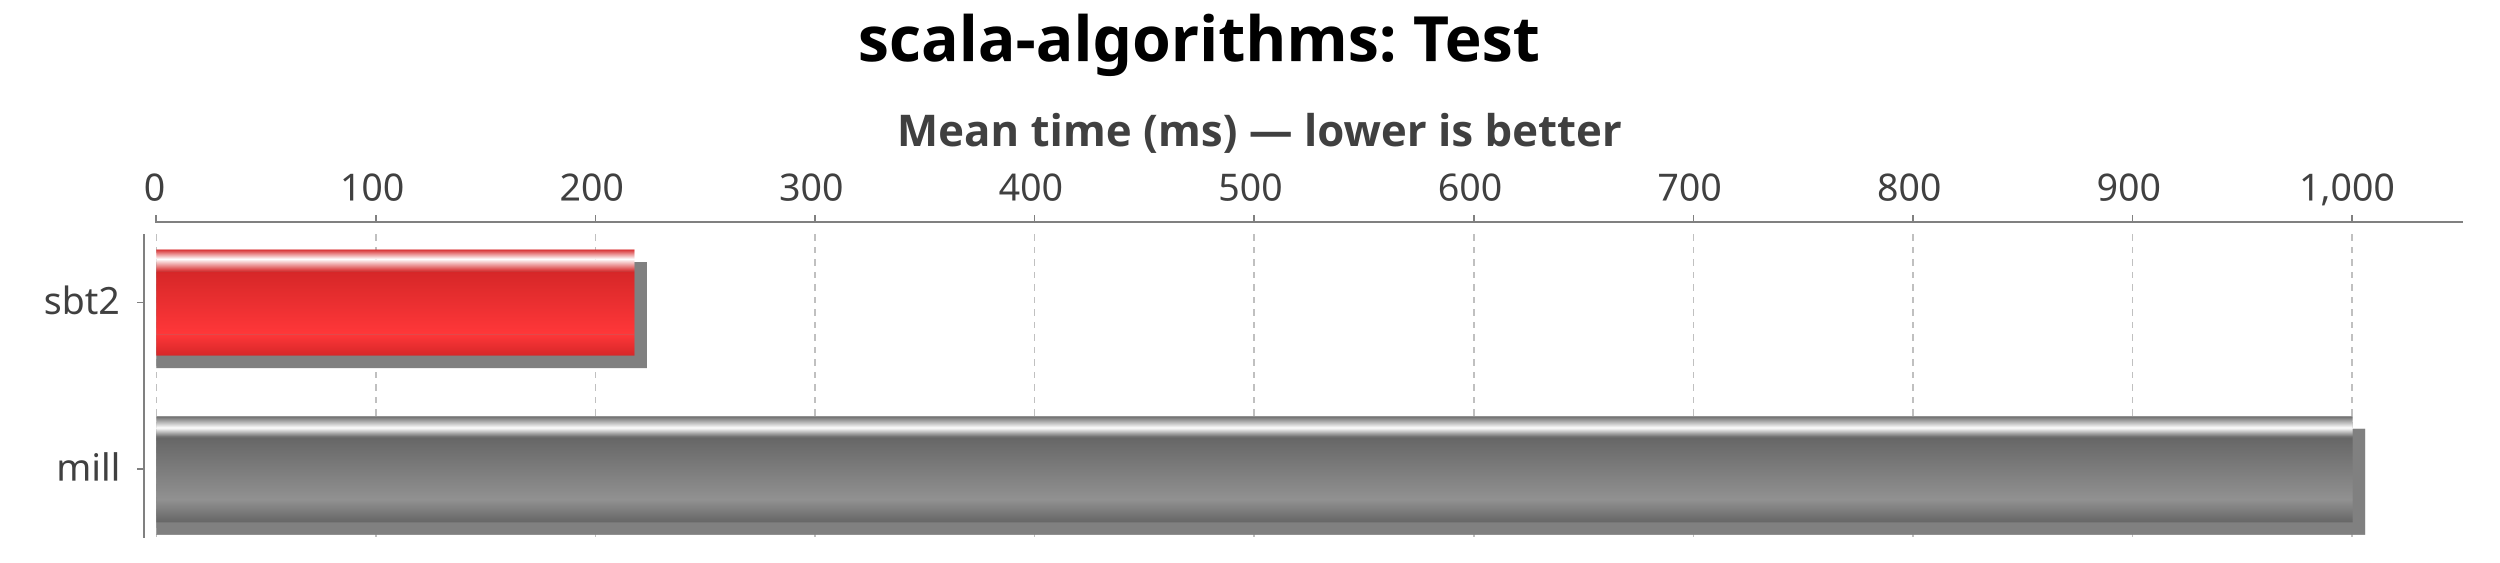
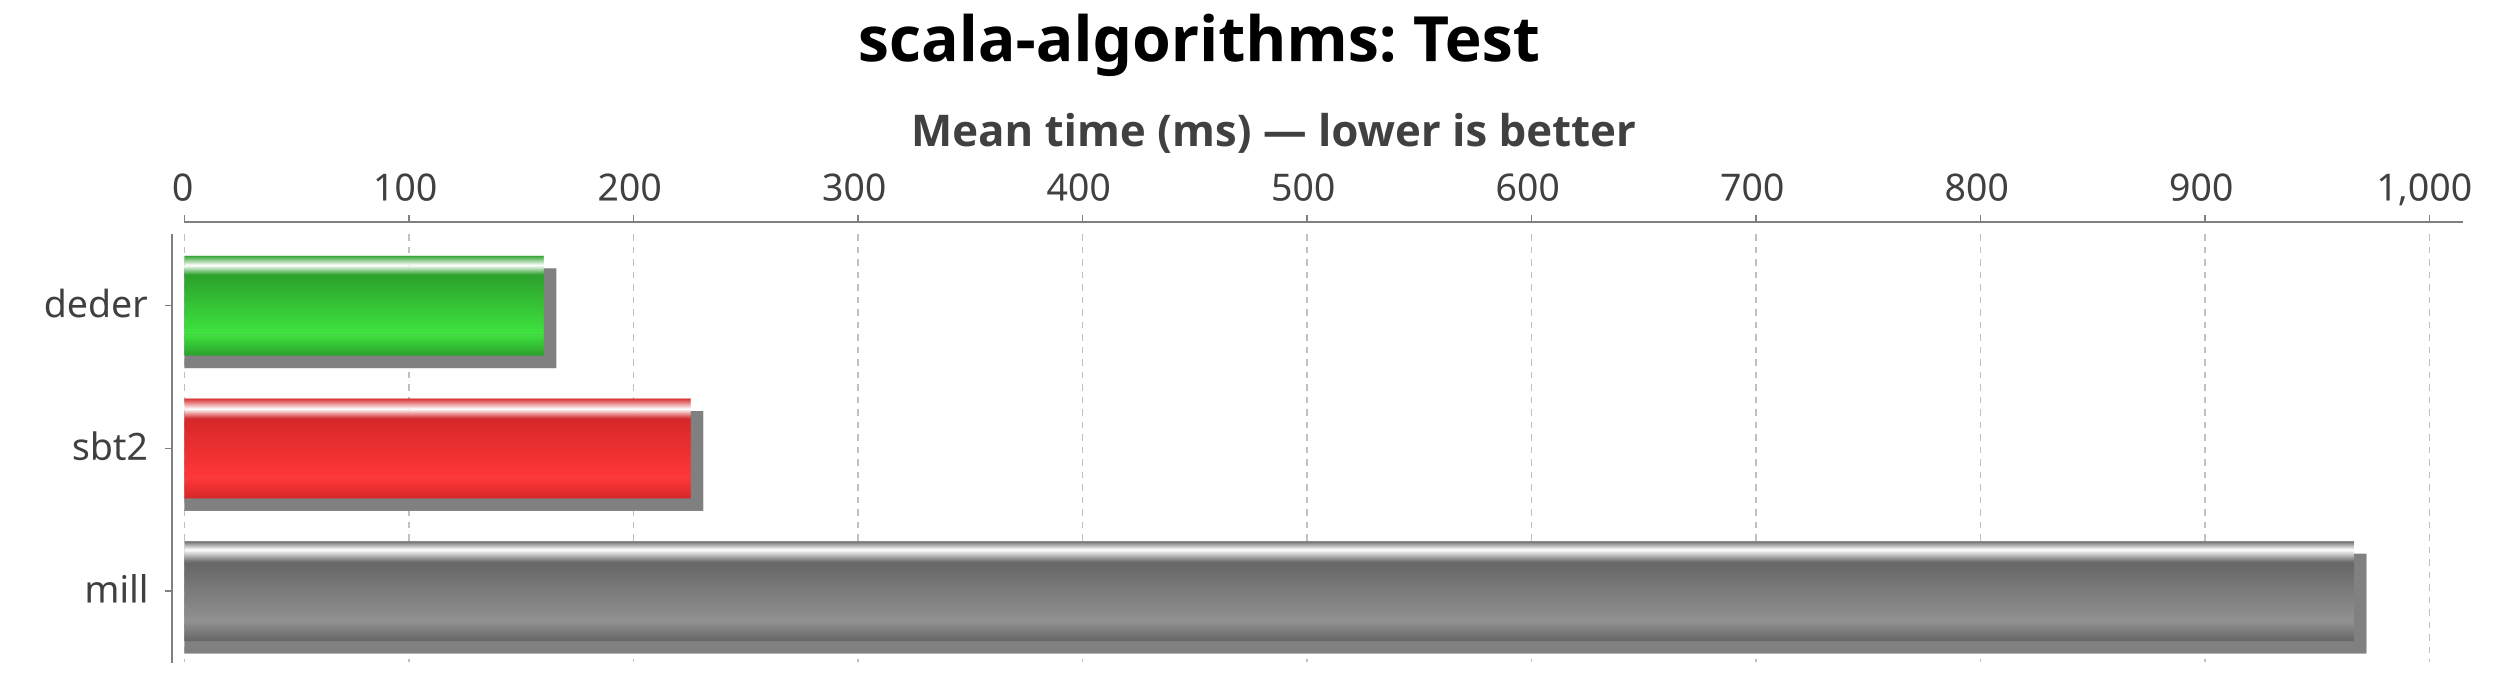
- <svg xmlns="http://www.w3.org/2000/svg" width="800" height="180" text-rendering="auto" shape-rendering="auto">
+ <svg xmlns="http://www.w3.org/2000/svg" width="800" height="220" text-rendering="auto" shape-rendering="auto">
  <defs>
-     <linearGradient id="_81313847959gp7" x1="0" y1="160" x2="0" y2="167.15" gradientUnits="userSpaceOnUse">
+     <linearGradient id="_73992311503gp8" x1="0" y1="173.18" x2="0" y2="176" gradientUnits="userSpaceOnUse">
+       <stop offset="0%" stop-color="rgb(102,102,102)" />
+       <stop offset="100%" stop-color="rgb(255,255,255)" />
+     </linearGradient>
+     <linearGradient id="_73992311503gp3" x1="0" y1="107" x2="0" y2="113.82" gradientUnits="userSpaceOnUse">
+       <stop offset="0%" stop-color="rgb(62,228,62)" />
+       <stop offset="100%" stop-color="rgb(44,160,44)" />
+     </linearGradient>
+     <linearGradient id="_73992311503gp4" x1="0" y1="127.52" x2="0" y2="131" gradientUnits="userSpaceOnUse">
+       <stop offset="0%" stop-color="rgb(214,39,40)" />
+       <stop offset="100%" stop-color="rgb(255,255,255)" />
+     </linearGradient>
+     <linearGradient id="_73992311503gp7" x1="0" y1="153" x2="0" y2="159.48" gradientUnits="userSpaceOnUse">
+       <stop offset="0%" stop-color="rgb(255,55,57)" />
+       <stop offset="100%" stop-color="rgb(214,39,40)" />
+     </linearGradient>
+     <linearGradient id="_73992311503gp1" x1="0" y1="85" x2="0" y2="88" gradientUnits="userSpaceOnUse">
+       <stop offset="0%" stop-color="rgb(255,255,255)" />
+       <stop offset="100%" stop-color="rgb(44,160,44)" />
+     </linearGradient>
+     <linearGradient id="_73992311503gp5" x1="0" y1="131" x2="0" y2="134" gradientUnits="userSpaceOnUse">
+       <stop offset="0%" stop-color="rgb(255,255,255)" />
+       <stop offset="100%" stop-color="rgb(214,39,40)" />
+     </linearGradient>
+     <linearGradient id="_73992311503gp9" x1="0" y1="176" x2="0" y2="180" gradientUnits="userSpaceOnUse">
+       <stop offset="0%" stop-color="rgb(255,255,255)" />
+       <stop offset="100%" stop-color="rgb(102,102,102)" />
+     </linearGradient>
+     <linearGradient id="_73992311503gp0" x1="0" y1="81.85" x2="0" y2="85" gradientUnits="userSpaceOnUse">
+       <stop offset="0%" stop-color="rgb(44,160,44)" />
+       <stop offset="100%" stop-color="rgb(255,255,255)" />
+     </linearGradient>
+     <linearGradient id="_73992311503gp2" x1="0" y1="88" x2="0" y2="107" gradientUnits="userSpaceOnUse">
+       <stop offset="0%" stop-color="rgb(44,160,44)" />
+       <stop offset="100%" stop-color="rgb(62,228,62)" />
+     </linearGradient>
+     <linearGradient id="_73992311503gp6" x1="0" y1="134" x2="0" y2="153" gradientUnits="userSpaceOnUse">
+       <stop offset="0%" stop-color="rgb(214,39,40)" />
+       <stop offset="100%" stop-color="rgb(255,55,57)" />
+     </linearGradient>
+     <linearGradient id="_73992311503gp10" x1="0" y1="180" x2="0" y2="199" gradientUnits="userSpaceOnUse">
+       <stop offset="0%" stop-color="rgb(102,102,102)" />
+       <stop offset="100%" stop-color="rgb(145,145,145)" />
+     </linearGradient>
+     <linearGradient id="_73992311503gp11" x1="0" y1="199" x2="0" y2="205.15" gradientUnits="userSpaceOnUse">
      <stop offset="0%" stop-color="rgb(145,145,145)" />
      <stop offset="100%" stop-color="rgb(102,102,102)" />
    </linearGradient>
-     <linearGradient id="_81313847959gp4" x1="0" y1="133.2" x2="0" y2="137" gradientUnits="userSpaceOnUse">
-       <stop offset="0%" stop-color="rgb(102,102,102)" />
-       <stop offset="100%" stop-color="rgb(255,255,255)" />
-     </linearGradient>
-     <linearGradient id="_81313847959gp3" x1="0" y1="107" x2="0" y2="113.8" gradientUnits="userSpaceOnUse">
-       <stop offset="0%" stop-color="rgb(255,55,57)" />
-       <stop offset="100%" stop-color="rgb(214,39,40)" />
-     </linearGradient>
-     <linearGradient id="_81313847959gp5" x1="0" y1="137" x2="0" y2="140" gradientUnits="userSpaceOnUse">
-       <stop offset="0%" stop-color="rgb(255,255,255)" />
-       <stop offset="100%" stop-color="rgb(102,102,102)" />
-     </linearGradient>
-     <linearGradient id="_81313847959gp6" x1="0" y1="140" x2="0" y2="160" gradientUnits="userSpaceOnUse">
-       <stop offset="0%" stop-color="rgb(102,102,102)" />
-       <stop offset="100%" stop-color="rgb(145,145,145)" />
-     </linearGradient>
-     <linearGradient id="_81313847959gp0" x1="0" y1="79.85" x2="0" y2="83" gradientUnits="userSpaceOnUse">
-       <stop offset="0%" stop-color="rgb(214,39,40)" />
-       <stop offset="100%" stop-color="rgb(255,255,255)" />
-     </linearGradient>
-     <linearGradient id="_81313847959gp1" x1="0" y1="83" x2="0" y2="87" gradientUnits="userSpaceOnUse">
-       <stop offset="0%" stop-color="rgb(255,255,255)" />
-       <stop offset="100%" stop-color="rgb(214,39,40)" />
-     </linearGradient>
-     <linearGradient id="_81313847959gp2" x1="0" y1="87" x2="0" y2="107" gradientUnits="userSpaceOnUse">
-       <stop offset="0%" stop-color="rgb(214,39,40)" />
-       <stop offset="100%" stop-color="rgb(255,55,57)" />
-     </linearGradient>
-     <clipPath id="_81313847959clip-0">
-       <path d="M0,0L0,180L800,180L800,0Z" />
+     <clipPath id="_73992311503clip-0">
+       <path d="M0,0L0,220L800,220L800,0Z" />
    </clipPath>
-     <clipPath id="_81313847959clip-1">
-       <path d="M50,75L50,172L788,172L788,75Z" />
+     <clipPath id="_73992311503clip-1">
+       <path d="M59,75L59,212L788,212L788,75Z" />
    </clipPath>
  </defs>
-   <rect x="0" y="0" width="800" height="180" style="fill:rgb(255,255,255)" clip-path="url(#_81313847959clip-0)" />
+   <rect x="0" y="0" width="800" height="220" style="fill:rgb(255,255,255)" clip-path="url(#_73992311503clip-0)" />
  <g>
-     <text x="274.5" y="19.56" style="fill: rgb(0,0,0); fill-opacity: 1.0; font-family: sans-serif; font-size: 20px; font-weight: bold;" clip-path="url(#_81313847959clip-0)">scala-algorithms: Test</text>
+     <text x="274.5" y="19.56" style="fill: rgb(0,0,0); fill-opacity: 1.0; font-family: sans-serif; font-size: 20px; font-weight: bold;" clip-path="url(#_73992311503clip-0)">scala-algorithms: Test</text>
  </g>
-   <rect x="50" y="75" width="738" height="97" style="fill:rgb(255,255,255)" clip-path="url(#_81313847959clip-0)" />
-   <line x1="50" y1="71" x2="788" y2="71" style="stroke-width:0.5;stroke:rgb(128,128,128);stroke-opacity:1.0;stroke-linecap:square;stroke-miterlimit:10;shape-rendering:crispEdges" clip-path="url(#_81313847959clip-0)" />
+   <rect x="59" y="75" width="729" height="137" style="fill:rgb(255,255,255)" clip-path="url(#_73992311503clip-0)" />
+   <line x1="59" y1="71" x2="788" y2="71" style="stroke-width:0.5;stroke:rgb(128,128,128);stroke-opacity:1.0;stroke-linecap:square;stroke-miterlimit:10;shape-rendering:crispEdges" clip-path="url(#_73992311503clip-0)" />
  <g>
-     <text x="46" y="64.17" style="fill: rgb(64,64,64); fill-opacity: 1.0; font-family: sans-serif; font-size: 12px;" clip-path="url(#_81313847959clip-0)">0</text>
+     <text x="55" y="64.17" style="fill: rgb(64,64,64); fill-opacity: 1.0; font-family: sans-serif; font-size: 12px;" clip-path="url(#_73992311503clip-0)">0</text>
  </g>
-   <line x1="50" y1="69" x2="50" y2="71" style="stroke-width:0.5;stroke:rgb(128,128,128);stroke-opacity:1.0;stroke-linecap:square;stroke-miterlimit:10;shape-rendering:crispEdges" clip-path="url(#_81313847959clip-0)" />
+   <line x1="59" y1="69" x2="59" y2="71" style="stroke-width:0.5;stroke:rgb(128,128,128);stroke-opacity:1.0;stroke-linecap:square;stroke-miterlimit:10;shape-rendering:crispEdges" clip-path="url(#_73992311503clip-0)" />
  <g>
-     <text x="108.77" y="64.17" style="fill: rgb(64,64,64); fill-opacity: 1.0; font-family: sans-serif; font-size: 12px;" clip-path="url(#_81313847959clip-0)">100</text>
+     <text x="119.34" y="64.17" style="fill: rgb(64,64,64); fill-opacity: 1.0; font-family: sans-serif; font-size: 12px;" clip-path="url(#_73992311503clip-0)">100</text>
  </g>
-   <line x1="120.27" y1="69" x2="120.27" y2="71" style="stroke-width:0.5;stroke:rgb(128,128,128);stroke-opacity:1.0;stroke-linecap:square;stroke-miterlimit:10;shape-rendering:crispEdges" clip-path="url(#_81313847959clip-0)" />
+   <line x1="130.84" y1="69" x2="130.84" y2="71" style="stroke-width:0.5;stroke:rgb(128,128,128);stroke-opacity:1.0;stroke-linecap:square;stroke-miterlimit:10;shape-rendering:crispEdges" clip-path="url(#_73992311503clip-0)" />
  <g>
-     <text x="179.04" y="64.17" style="fill: rgb(64,64,64); fill-opacity: 1.0; font-family: sans-serif; font-size: 12px;" clip-path="url(#_81313847959clip-0)">200</text>
+     <text x="191.18" y="64.17" style="fill: rgb(64,64,64); fill-opacity: 1.0; font-family: sans-serif; font-size: 12px;" clip-path="url(#_73992311503clip-0)">200</text>
  </g>
-   <line x1="190.54" y1="69" x2="190.54" y2="71" style="stroke-width:0.5;stroke:rgb(128,128,128);stroke-opacity:1.0;stroke-linecap:square;stroke-miterlimit:10;shape-rendering:crispEdges" clip-path="url(#_81313847959clip-0)" />
+   <line x1="202.68" y1="69" x2="202.68" y2="71" style="stroke-width:0.5;stroke:rgb(128,128,128);stroke-opacity:1.0;stroke-linecap:square;stroke-miterlimit:10;shape-rendering:crispEdges" clip-path="url(#_73992311503clip-0)" />
  <g>
-     <text x="249.3" y="64.17" style="fill: rgb(64,64,64); fill-opacity: 1.0; font-family: sans-serif; font-size: 12px;" clip-path="url(#_81313847959clip-0)">300</text>
+     <text x="263.03" y="64.17" style="fill: rgb(64,64,64); fill-opacity: 1.0; font-family: sans-serif; font-size: 12px;" clip-path="url(#_73992311503clip-0)">300</text>
  </g>
-   <line x1="260.8" y1="69" x2="260.8" y2="71" style="stroke-width:0.5;stroke:rgb(128,128,128);stroke-opacity:1.0;stroke-linecap:square;stroke-miterlimit:10;shape-rendering:crispEdges" clip-path="url(#_81313847959clip-0)" />
+   <line x1="274.53" y1="69" x2="274.53" y2="71" style="stroke-width:0.5;stroke:rgb(128,128,128);stroke-opacity:1.0;stroke-linecap:square;stroke-miterlimit:10;shape-rendering:crispEdges" clip-path="url(#_73992311503clip-0)" />
  <g>
-     <text x="319.57" y="64.17" style="fill: rgb(64,64,64); fill-opacity: 1.0; font-family: sans-serif; font-size: 12px;" clip-path="url(#_81313847959clip-0)">400</text>
+     <text x="334.87" y="64.17" style="fill: rgb(64,64,64); fill-opacity: 1.0; font-family: sans-serif; font-size: 12px;" clip-path="url(#_73992311503clip-0)">400</text>
  </g>
-   <line x1="331.07" y1="69" x2="331.07" y2="71" style="stroke-width:0.5;stroke:rgb(128,128,128);stroke-opacity:1.0;stroke-linecap:square;stroke-miterlimit:10;shape-rendering:crispEdges" clip-path="url(#_81313847959clip-0)" />
+   <line x1="346.37" y1="69" x2="346.37" y2="71" style="stroke-width:0.5;stroke:rgb(128,128,128);stroke-opacity:1.0;stroke-linecap:square;stroke-miterlimit:10;shape-rendering:crispEdges" clip-path="url(#_73992311503clip-0)" />
  <g>
-     <text x="389.84" y="64.17" style="fill: rgb(64,64,64); fill-opacity: 1.0; font-family: sans-serif; font-size: 12px;" clip-path="url(#_81313847959clip-0)">500</text>
+     <text x="406.71" y="64.17" style="fill: rgb(64,64,64); fill-opacity: 1.0; font-family: sans-serif; font-size: 12px;" clip-path="url(#_73992311503clip-0)">500</text>
  </g>
-   <line x1="401.34" y1="69" x2="401.34" y2="71" style="stroke-width:0.5;stroke:rgb(128,128,128);stroke-opacity:1.0;stroke-linecap:square;stroke-miterlimit:10;shape-rendering:crispEdges" clip-path="url(#_81313847959clip-0)" />
+   <line x1="418.21" y1="69" x2="418.21" y2="71" style="stroke-width:0.5;stroke:rgb(128,128,128);stroke-opacity:1.0;stroke-linecap:square;stroke-miterlimit:10;shape-rendering:crispEdges" clip-path="url(#_73992311503clip-0)" />
  <g>
-     <text x="460.11" y="64.17" style="fill: rgb(64,64,64); fill-opacity: 1.0; font-family: sans-serif; font-size: 12px;" clip-path="url(#_81313847959clip-0)">600</text>
+     <text x="478.55" y="64.17" style="fill: rgb(64,64,64); fill-opacity: 1.0; font-family: sans-serif; font-size: 12px;" clip-path="url(#_73992311503clip-0)">600</text>
  </g>
-   <line x1="471.61" y1="69" x2="471.61" y2="71" style="stroke-width:0.5;stroke:rgb(128,128,128);stroke-opacity:1.0;stroke-linecap:square;stroke-miterlimit:10;shape-rendering:crispEdges" clip-path="url(#_81313847959clip-0)" />
+   <line x1="490.05" y1="69" x2="490.05" y2="71" style="stroke-width:0.5;stroke:rgb(128,128,128);stroke-opacity:1.0;stroke-linecap:square;stroke-miterlimit:10;shape-rendering:crispEdges" clip-path="url(#_73992311503clip-0)" />
  <g>
-     <text x="530.37" y="64.17" style="fill: rgb(64,64,64); fill-opacity: 1.0; font-family: sans-serif; font-size: 12px;" clip-path="url(#_81313847959clip-0)">700</text>
+     <text x="550.4" y="64.17" style="fill: rgb(64,64,64); fill-opacity: 1.0; font-family: sans-serif; font-size: 12px;" clip-path="url(#_73992311503clip-0)">700</text>
  </g>
-   <line x1="541.87" y1="69" x2="541.87" y2="71" style="stroke-width:0.5;stroke:rgb(128,128,128);stroke-opacity:1.0;stroke-linecap:square;stroke-miterlimit:10;shape-rendering:crispEdges" clip-path="url(#_81313847959clip-0)" />
+   <line x1="561.9" y1="69" x2="561.9" y2="71" style="stroke-width:0.5;stroke:rgb(128,128,128);stroke-opacity:1.0;stroke-linecap:square;stroke-miterlimit:10;shape-rendering:crispEdges" clip-path="url(#_73992311503clip-0)" />
  <g>
-     <text x="600.64" y="64.17" style="fill: rgb(64,64,64); fill-opacity: 1.0; font-family: sans-serif; font-size: 12px;" clip-path="url(#_81313847959clip-0)">800</text>
+     <text x="622.24" y="64.17" style="fill: rgb(64,64,64); fill-opacity: 1.0; font-family: sans-serif; font-size: 12px;" clip-path="url(#_73992311503clip-0)">800</text>
  </g>
-   <line x1="612.14" y1="69" x2="612.14" y2="71" style="stroke-width:0.5;stroke:rgb(128,128,128);stroke-opacity:1.0;stroke-linecap:square;stroke-miterlimit:10;shape-rendering:crispEdges" clip-path="url(#_81313847959clip-0)" />
+   <line x1="633.74" y1="69" x2="633.74" y2="71" style="stroke-width:0.5;stroke:rgb(128,128,128);stroke-opacity:1.0;stroke-linecap:square;stroke-miterlimit:10;shape-rendering:crispEdges" clip-path="url(#_73992311503clip-0)" />
  <g>
-     <text x="670.91" y="64.17" style="fill: rgb(64,64,64); fill-opacity: 1.0; font-family: sans-serif; font-size: 12px;" clip-path="url(#_81313847959clip-0)">900</text>
+     <text x="694.08" y="64.17" style="fill: rgb(64,64,64); fill-opacity: 1.0; font-family: sans-serif; font-size: 12px;" clip-path="url(#_73992311503clip-0)">900</text>
  </g>
-   <line x1="682.41" y1="69" x2="682.41" y2="71" style="stroke-width:0.5;stroke:rgb(128,128,128);stroke-opacity:1.0;stroke-linecap:square;stroke-miterlimit:10;shape-rendering:crispEdges" clip-path="url(#_81313847959clip-0)" />
+   <line x1="705.58" y1="69" x2="705.58" y2="71" style="stroke-width:0.5;stroke:rgb(128,128,128);stroke-opacity:1.0;stroke-linecap:square;stroke-miterlimit:10;shape-rendering:crispEdges" clip-path="url(#_73992311503clip-0)" />
  <g>
-     <text x="735.68" y="64.17" style="fill: rgb(64,64,64); fill-opacity: 1.0; font-family: sans-serif; font-size: 12px;" clip-path="url(#_81313847959clip-0)">1,000</text>
+     <text x="760.42" y="64.17" style="fill: rgb(64,64,64); fill-opacity: 1.0; font-family: sans-serif; font-size: 12px;" clip-path="url(#_73992311503clip-0)">1,000</text>
  </g>
-   <line x1="752.68" y1="69" x2="752.68" y2="71" style="stroke-width:0.5;stroke:rgb(128,128,128);stroke-opacity:1.0;stroke-linecap:square;stroke-miterlimit:10;shape-rendering:crispEdges" clip-path="url(#_81313847959clip-0)" />
+   <line x1="777.42" y1="69" x2="777.42" y2="71" style="stroke-width:0.5;stroke:rgb(128,128,128);stroke-opacity:1.0;stroke-linecap:square;stroke-miterlimit:10;shape-rendering:crispEdges" clip-path="url(#_73992311503clip-0)" />
  <g>
-     <text x="287" y="46.73" style="fill: rgb(64,64,64); fill-opacity: 1.0; font-family: sans-serif; font-size: 14px; font-weight: bold;" clip-path="url(#_81313847959clip-0)">Mean time (ms) — lower is better</text>
+     <text x="291.5" y="46.73" style="fill: rgb(64,64,64); fill-opacity: 1.0; font-family: sans-serif; font-size: 14px; font-weight: bold;" clip-path="url(#_73992311503clip-0)">Mean time (ms) — lower is better</text>
  </g>
-   <line x1="46" y1="75" x2="46" y2="172" style="stroke-width:0.5;stroke:rgb(128,128,128);stroke-opacity:1.0;stroke-linecap:square;stroke-miterlimit:10;shape-rendering:crispEdges" clip-path="url(#_81313847959clip-0)" />
-   <line x1="46" y1="96.82" x2="46" y2="96.82" style="stroke-width:0.5;stroke:rgb(128,128,128);stroke-opacity:1.0;stroke-linecap:square;stroke-miterlimit:10;shape-rendering:crispEdges" clip-path="url(#_81313847959clip-0)" />
-   <line x1="46" y1="96.82" x2="44" y2="96.82" style="stroke-width:0.5;stroke:rgb(128,128,128);stroke-opacity:1.0;stroke-linecap:square;stroke-miterlimit:10;shape-rendering:crispEdges" clip-path="url(#_81313847959clip-0)" />
-   <line x1="46" y1="150.17" x2="46" y2="150.17" style="stroke-width:0.5;stroke:rgb(128,128,128);stroke-opacity:1.0;stroke-linecap:square;stroke-miterlimit:10;shape-rendering:crispEdges" clip-path="url(#_81313847959clip-0)" />
-   <line x1="46" y1="150.17" x2="44" y2="150.17" style="stroke-width:0.5;stroke:rgb(128,128,128);stroke-opacity:1.0;stroke-linecap:square;stroke-miterlimit:10;shape-rendering:crispEdges" clip-path="url(#_81313847959clip-0)" />
+   <line x1="55" y1="75" x2="55" y2="212" style="stroke-width:0.5;stroke:rgb(128,128,128);stroke-opacity:1.0;stroke-linecap:square;stroke-miterlimit:10;shape-rendering:crispEdges" clip-path="url(#_73992311503clip-0)" />
+   <line x1="55" y1="97.83" x2="55" y2="97.83" style="stroke-width:0.5;stroke:rgb(128,128,128);stroke-opacity:1.0;stroke-linecap:square;stroke-miterlimit:10;shape-rendering:crispEdges" clip-path="url(#_73992311503clip-0)" />
+   <line x1="55" y1="97.83" x2="53" y2="97.83" style="stroke-width:0.5;stroke:rgb(128,128,128);stroke-opacity:1.0;stroke-linecap:square;stroke-miterlimit:10;shape-rendering:crispEdges" clip-path="url(#_73992311503clip-0)" />
+   <line x1="55" y1="143.5" x2="55" y2="143.5" style="stroke-width:0.5;stroke:rgb(128,128,128);stroke-opacity:1.0;stroke-linecap:square;stroke-miterlimit:10;shape-rendering:crispEdges" clip-path="url(#_73992311503clip-0)" />
+   <line x1="55" y1="143.5" x2="53" y2="143.5" style="stroke-width:0.5;stroke:rgb(128,128,128);stroke-opacity:1.0;stroke-linecap:square;stroke-miterlimit:10;shape-rendering:crispEdges" clip-path="url(#_73992311503clip-0)" />
+   <line x1="55" y1="189.17" x2="55" y2="189.17" style="stroke-width:0.5;stroke:rgb(128,128,128);stroke-opacity:1.0;stroke-linecap:square;stroke-miterlimit:10;shape-rendering:crispEdges" clip-path="url(#_73992311503clip-0)" />
+   <line x1="55" y1="189.17" x2="53" y2="189.17" style="stroke-width:0.5;stroke:rgb(128,128,128);stroke-opacity:1.0;stroke-linecap:square;stroke-miterlimit:10;shape-rendering:crispEdges" clip-path="url(#_73992311503clip-0)" />
  <g>
-     <text x="14" y="100.46" style="fill: rgb(64,64,64); fill-opacity: 1.0; font-family: sans-serif; font-size: 12px;" clip-path="url(#_81313847959clip-0)">sbt2</text>
+     <text x="14" y="101.47" style="fill: rgb(64,64,64); fill-opacity: 1.0; font-family: sans-serif; font-size: 12px;" clip-path="url(#_73992311503clip-0)">deder</text>
  </g>
  <g>
-     <text x="18" y="153.81" style="fill: rgb(64,64,64); fill-opacity: 1.0; font-family: sans-serif; font-size: 12px;" clip-path="url(#_81313847959clip-0)">mill</text>
+     <text x="23" y="147.14" style="fill: rgb(64,64,64); fill-opacity: 1.0; font-family: sans-serif; font-size: 12px;" clip-path="url(#_73992311503clip-0)">sbt2</text>
  </g>
-   <line x1="50" y1="75" x2="50" y2="172" style="stroke-width:0.5;stroke:rgb(192,192,192);stroke-opacity:1.0;stroke-linejoin:bevel;stroke-miterlimit:0;stroke-dasharray:2.0,2.0;shape-rendering:crispEdges" clip-path="url(#_81313847959clip-1)" />
-   <line x1="120.27" y1="75" x2="120.27" y2="172" style="stroke-width:0.5;stroke:rgb(192,192,192);stroke-opacity:1.0;stroke-linejoin:bevel;stroke-miterlimit:0;stroke-dasharray:2.0,2.0;shape-rendering:crispEdges" clip-path="url(#_81313847959clip-1)" />
-   <line x1="190.54" y1="75" x2="190.54" y2="172" style="stroke-width:0.5;stroke:rgb(192,192,192);stroke-opacity:1.0;stroke-linejoin:bevel;stroke-miterlimit:0;stroke-dasharray:2.0,2.0;shape-rendering:crispEdges" clip-path="url(#_81313847959clip-1)" />
-   <line x1="260.8" y1="75" x2="260.8" y2="172" style="stroke-width:0.5;stroke:rgb(192,192,192);stroke-opacity:1.0;stroke-linejoin:bevel;stroke-miterlimit:0;stroke-dasharray:2.0,2.0;shape-rendering:crispEdges" clip-path="url(#_81313847959clip-1)" />
-   <line x1="331.07" y1="75" x2="331.07" y2="172" style="stroke-width:0.5;stroke:rgb(192,192,192);stroke-opacity:1.0;stroke-linejoin:bevel;stroke-miterlimit:0;stroke-dasharray:2.0,2.0;shape-rendering:crispEdges" clip-path="url(#_81313847959clip-1)" />
-   <line x1="401.34" y1="75" x2="401.34" y2="172" style="stroke-width:0.5;stroke:rgb(192,192,192);stroke-opacity:1.0;stroke-linejoin:bevel;stroke-miterlimit:0;stroke-dasharray:2.0,2.0;shape-rendering:crispEdges" clip-path="url(#_81313847959clip-1)" />
-   <line x1="471.61" y1="75" x2="471.61" y2="172" style="stroke-width:0.5;stroke:rgb(192,192,192);stroke-opacity:1.0;stroke-linejoin:bevel;stroke-miterlimit:0;stroke-dasharray:2.0,2.0;shape-rendering:crispEdges" clip-path="url(#_81313847959clip-1)" />
-   <line x1="541.87" y1="75" x2="541.87" y2="172" style="stroke-width:0.5;stroke:rgb(192,192,192);stroke-opacity:1.0;stroke-linejoin:bevel;stroke-miterlimit:0;stroke-dasharray:2.0,2.0;shape-rendering:crispEdges" clip-path="url(#_81313847959clip-1)" />
-   <line x1="612.14" y1="75" x2="612.14" y2="172" style="stroke-width:0.5;stroke:rgb(192,192,192);stroke-opacity:1.0;stroke-linejoin:bevel;stroke-miterlimit:0;stroke-dasharray:2.0,2.0;shape-rendering:crispEdges" clip-path="url(#_81313847959clip-1)" />
-   <line x1="682.41" y1="75" x2="682.41" y2="172" style="stroke-width:0.5;stroke:rgb(192,192,192);stroke-opacity:1.0;stroke-linejoin:bevel;stroke-miterlimit:0;stroke-dasharray:2.0,2.0;shape-rendering:crispEdges" clip-path="url(#_81313847959clip-1)" />
-   <line x1="752.68" y1="75" x2="752.68" y2="172" style="stroke-width:0.5;stroke:rgb(192,192,192);stroke-opacity:1.0;stroke-linejoin:bevel;stroke-miterlimit:0;stroke-dasharray:2.0,2.0;shape-rendering:crispEdges" clip-path="url(#_81313847959clip-1)" />
-   <rect x="50" y="83.85" width="157.04" height="33.95" style="fill:rgb(128,128,128)" clip-path="url(#_81313847959clip-1)" />
-   <rect x="50" y="79.85" width="153.04" height="3.15" style="fill:url(#_81313847959gp0)" clip-path="url(#_81313847959clip-1)" />
-   <rect x="50" y="83" width="153.04" height="4" style="fill:url(#_81313847959gp1)" clip-path="url(#_81313847959clip-1)" />
-   <rect x="50" y="87" width="153.04" height="20" style="fill:url(#_81313847959gp2)" clip-path="url(#_81313847959clip-1)" />
-   <rect x="50" y="107" width="153.04" height="6.8" style="fill:url(#_81313847959gp3)" clip-path="url(#_81313847959clip-1)" />
-   <rect x="50" y="137.2" width="706.86" height="33.95" style="fill:rgb(128,128,128)" clip-path="url(#_81313847959clip-1)" />
-   <rect x="50" y="133.2" width="702.86" height="3.8" style="fill:url(#_81313847959gp4)" clip-path="url(#_81313847959clip-1)" />
-   <rect x="50" y="137" width="702.86" height="3" style="fill:url(#_81313847959gp5)" clip-path="url(#_81313847959clip-1)" />
-   <rect x="50" y="140" width="702.86" height="20" style="fill:url(#_81313847959gp6)" clip-path="url(#_81313847959clip-1)" />
-   <rect x="50" y="160" width="702.86" height="7.15" style="fill:url(#_81313847959gp7)" clip-path="url(#_81313847959clip-1)" />
+   <g>
+     <text x="27" y="192.81" style="fill: rgb(64,64,64); fill-opacity: 1.0; font-family: sans-serif; font-size: 12px;" clip-path="url(#_73992311503clip-0)">mill</text>
+   </g>
+   <line x1="59" y1="75" x2="59" y2="212" style="stroke-width:0.5;stroke:rgb(192,192,192);stroke-opacity:1.0;stroke-linejoin:bevel;stroke-miterlimit:0;stroke-dasharray:2.0,2.0;shape-rendering:crispEdges" clip-path="url(#_73992311503clip-1)" />
+   <line x1="130.84" y1="75" x2="130.84" y2="212" style="stroke-width:0.5;stroke:rgb(192,192,192);stroke-opacity:1.0;stroke-linejoin:bevel;stroke-miterlimit:0;stroke-dasharray:2.0,2.0;shape-rendering:crispEdges" clip-path="url(#_73992311503clip-1)" />
+   <line x1="202.68" y1="75" x2="202.68" y2="212" style="stroke-width:0.5;stroke:rgb(192,192,192);stroke-opacity:1.0;stroke-linejoin:bevel;stroke-miterlimit:0;stroke-dasharray:2.0,2.0;shape-rendering:crispEdges" clip-path="url(#_73992311503clip-1)" />
+   <line x1="274.53" y1="75" x2="274.53" y2="212" style="stroke-width:0.5;stroke:rgb(192,192,192);stroke-opacity:1.0;stroke-linejoin:bevel;stroke-miterlimit:0;stroke-dasharray:2.0,2.0;shape-rendering:crispEdges" clip-path="url(#_73992311503clip-1)" />
+   <line x1="346.37" y1="75" x2="346.37" y2="212" style="stroke-width:0.5;stroke:rgb(192,192,192);stroke-opacity:1.0;stroke-linejoin:bevel;stroke-miterlimit:0;stroke-dasharray:2.0,2.0;shape-rendering:crispEdges" clip-path="url(#_73992311503clip-1)" />
+   <line x1="418.21" y1="75" x2="418.21" y2="212" style="stroke-width:0.5;stroke:rgb(192,192,192);stroke-opacity:1.0;stroke-linejoin:bevel;stroke-miterlimit:0;stroke-dasharray:2.0,2.0;shape-rendering:crispEdges" clip-path="url(#_73992311503clip-1)" />
+   <line x1="490.05" y1="75" x2="490.05" y2="212" style="stroke-width:0.5;stroke:rgb(192,192,192);stroke-opacity:1.0;stroke-linejoin:bevel;stroke-miterlimit:0;stroke-dasharray:2.0,2.0;shape-rendering:crispEdges" clip-path="url(#_73992311503clip-1)" />
+   <line x1="561.9" y1="75" x2="561.9" y2="212" style="stroke-width:0.5;stroke:rgb(192,192,192);stroke-opacity:1.0;stroke-linejoin:bevel;stroke-miterlimit:0;stroke-dasharray:2.0,2.0;shape-rendering:crispEdges" clip-path="url(#_73992311503clip-1)" />
+   <line x1="633.74" y1="75" x2="633.74" y2="212" style="stroke-width:0.5;stroke:rgb(192,192,192);stroke-opacity:1.0;stroke-linejoin:bevel;stroke-miterlimit:0;stroke-dasharray:2.0,2.0;shape-rendering:crispEdges" clip-path="url(#_73992311503clip-1)" />
+   <line x1="705.58" y1="75" x2="705.58" y2="212" style="stroke-width:0.5;stroke:rgb(192,192,192);stroke-opacity:1.0;stroke-linejoin:bevel;stroke-miterlimit:0;stroke-dasharray:2.0,2.0;shape-rendering:crispEdges" clip-path="url(#_73992311503clip-1)" />
+   <line x1="777.42" y1="75" x2="777.42" y2="212" style="stroke-width:0.5;stroke:rgb(192,192,192);stroke-opacity:1.0;stroke-linejoin:bevel;stroke-miterlimit:0;stroke-dasharray:2.0,2.0;shape-rendering:crispEdges" clip-path="url(#_73992311503clip-1)" />
+   <rect x="59" y="85.85" width="119.03" height="31.97" style="fill:rgb(128,128,128)" clip-path="url(#_73992311503clip-1)" />
+   <rect x="59" y="81.85" width="115.03" height="3.15" style="fill:url(#_73992311503gp0)" clip-path="url(#_73992311503clip-1)" />
+   <rect x="59" y="85" width="115.03" height="3" style="fill:url(#_73992311503gp1)" clip-path="url(#_73992311503clip-1)" />
+   <rect x="59" y="88" width="115.03" height="19" style="fill:url(#_73992311503gp2)" clip-path="url(#_73992311503clip-1)" />
+   <rect x="59" y="107" width="115.03" height="6.82" style="fill:url(#_73992311503gp3)" clip-path="url(#_73992311503clip-1)" />
+   <rect x="59" y="131.52" width="166.05" height="31.97" style="fill:rgb(128,128,128)" clip-path="url(#_73992311503clip-1)" />
+   <rect x="59" y="127.52" width="162.05" height="3.48" style="fill:url(#_73992311503gp4)" clip-path="url(#_73992311503clip-1)" />
+   <rect x="59" y="131" width="162.05" height="3" style="fill:url(#_73992311503gp5)" clip-path="url(#_73992311503clip-1)" />
+   <rect x="59" y="134" width="162.05" height="19" style="fill:url(#_73992311503gp6)" clip-path="url(#_73992311503clip-1)" />
+   <rect x="59" y="153" width="162.05" height="6.48" style="fill:url(#_73992311503gp7)" clip-path="url(#_73992311503clip-1)" />
+   <rect x="59" y="177.18" width="698.29" height="31.97" style="fill:rgb(128,128,128)" clip-path="url(#_73992311503clip-1)" />
+   <rect x="59" y="173.18" width="694.29" height="2.82" style="fill:url(#_73992311503gp8)" clip-path="url(#_73992311503clip-1)" />
+   <rect x="59" y="176" width="694.29" height="4" style="fill:url(#_73992311503gp9)" clip-path="url(#_73992311503clip-1)" />
+   <rect x="59" y="180" width="694.29" height="19" style="fill:url(#_73992311503gp10)" clip-path="url(#_73992311503clip-1)" />
+   <rect x="59" y="199" width="694.29" height="6.15" style="fill:url(#_73992311503gp11)" clip-path="url(#_73992311503clip-1)" />
</svg>
